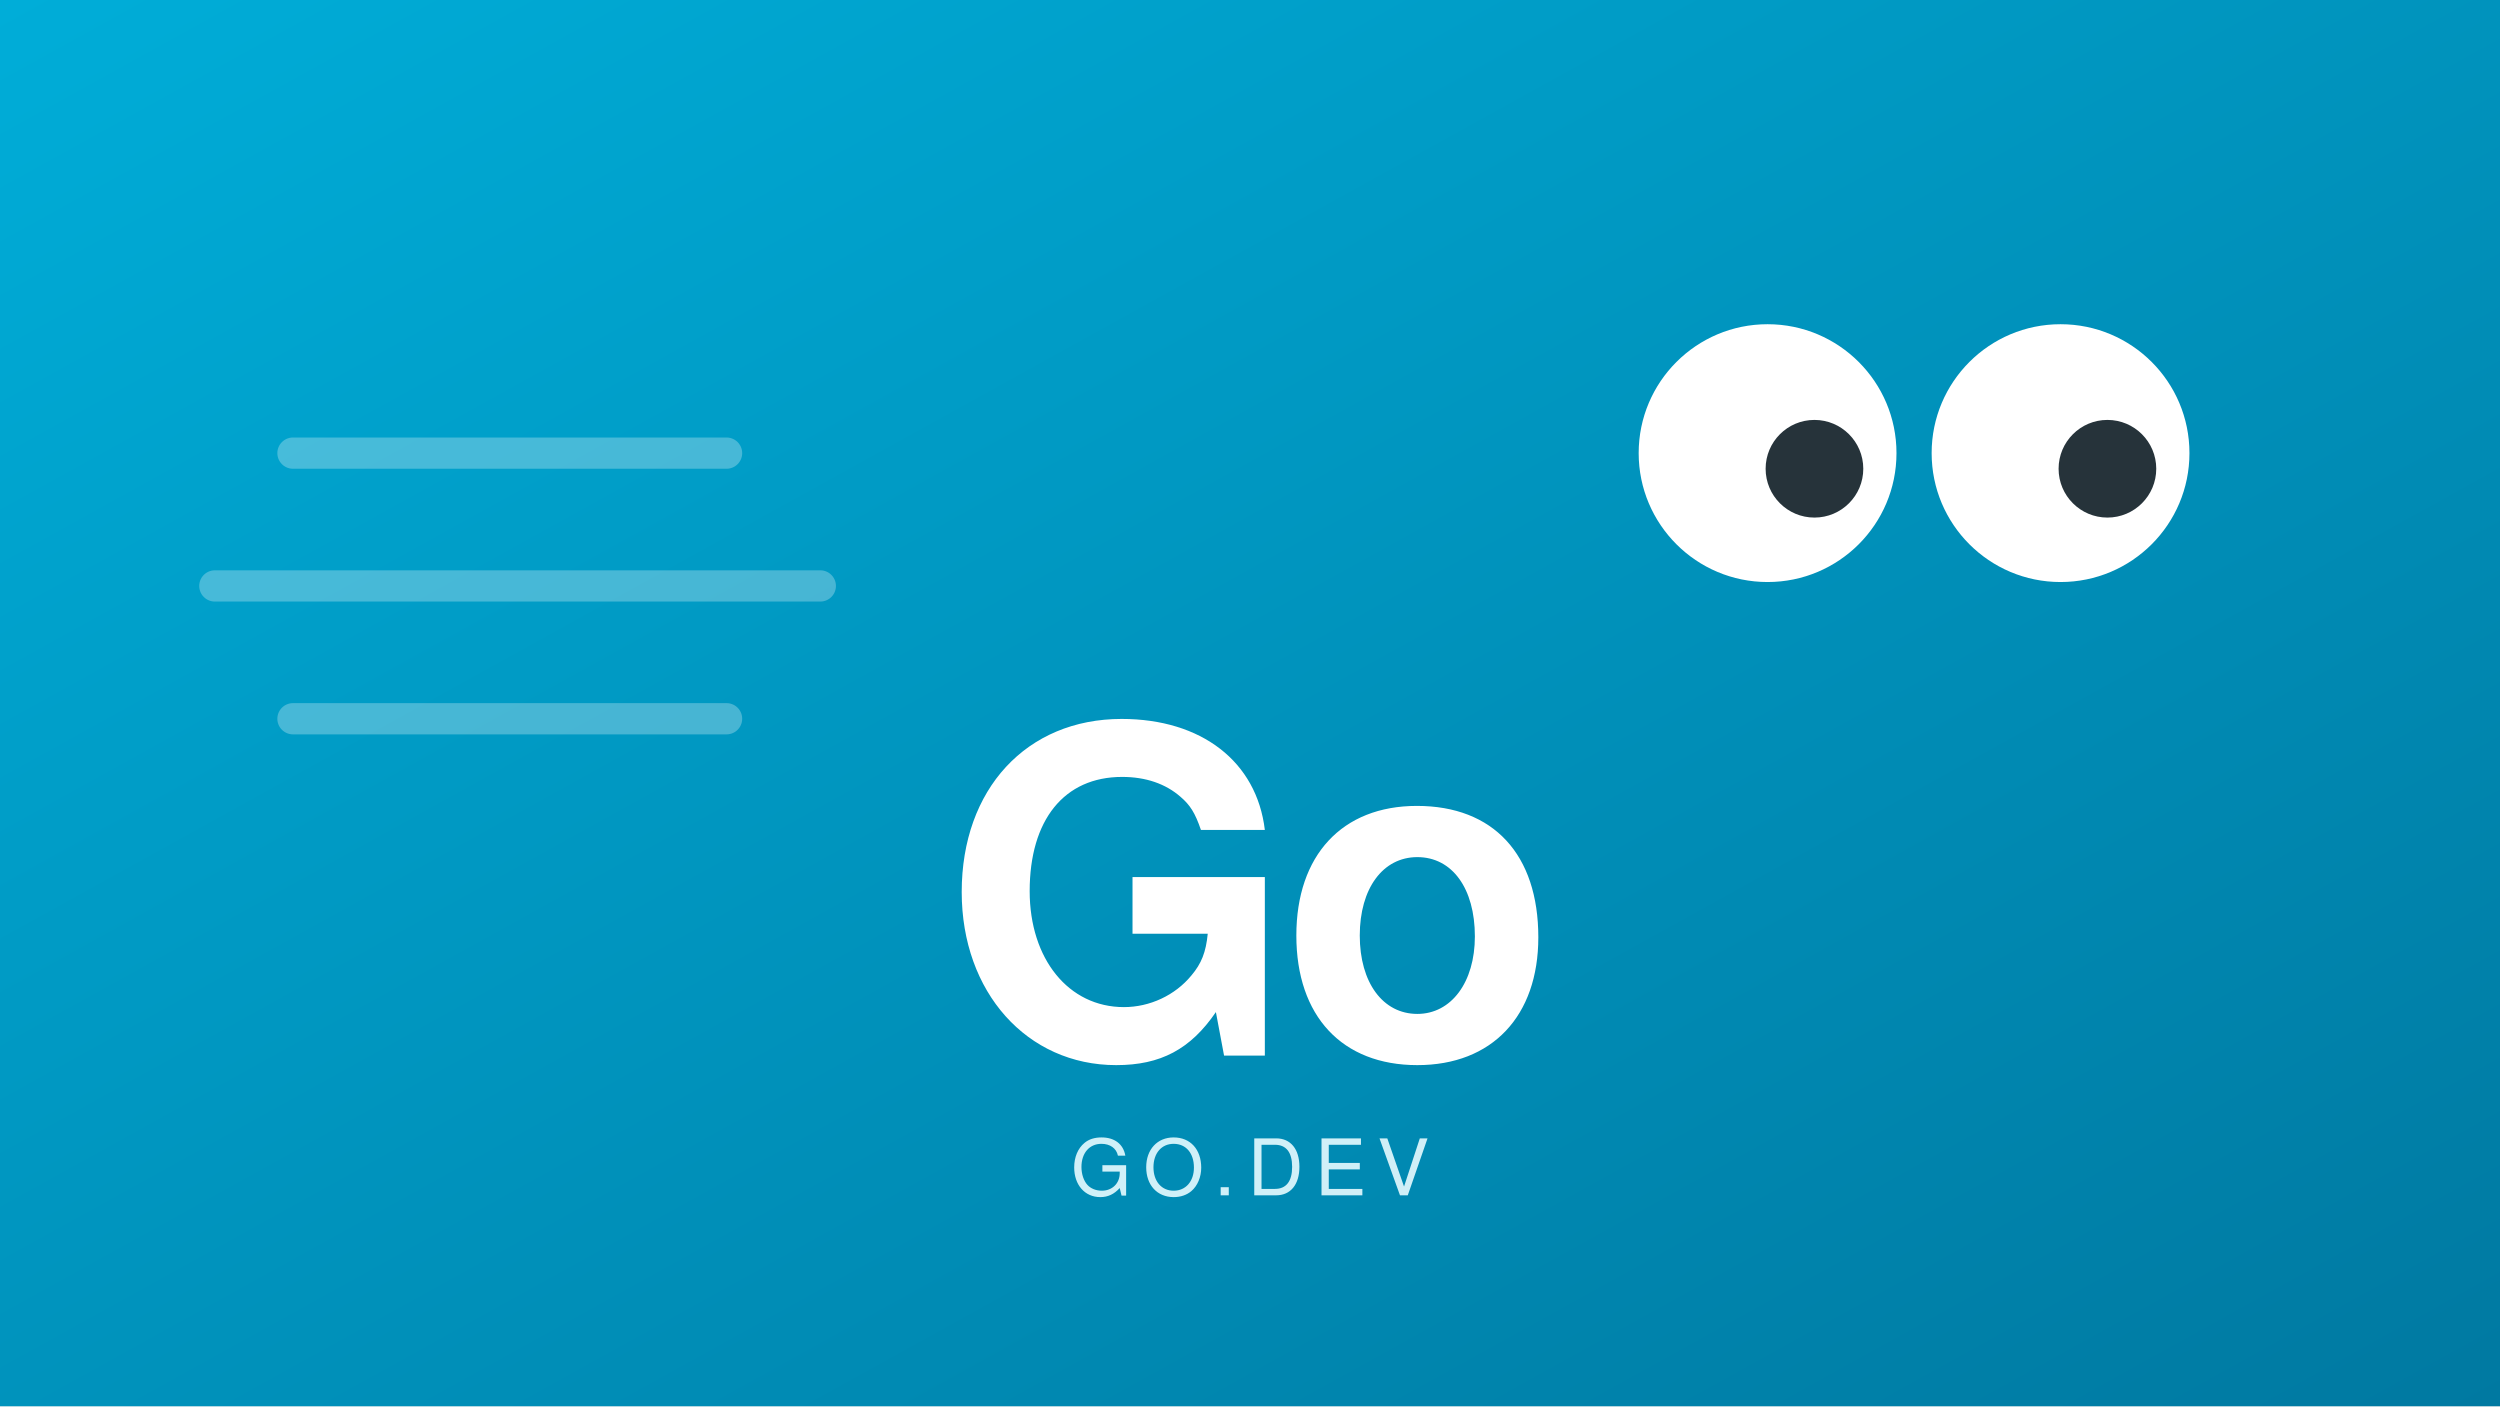
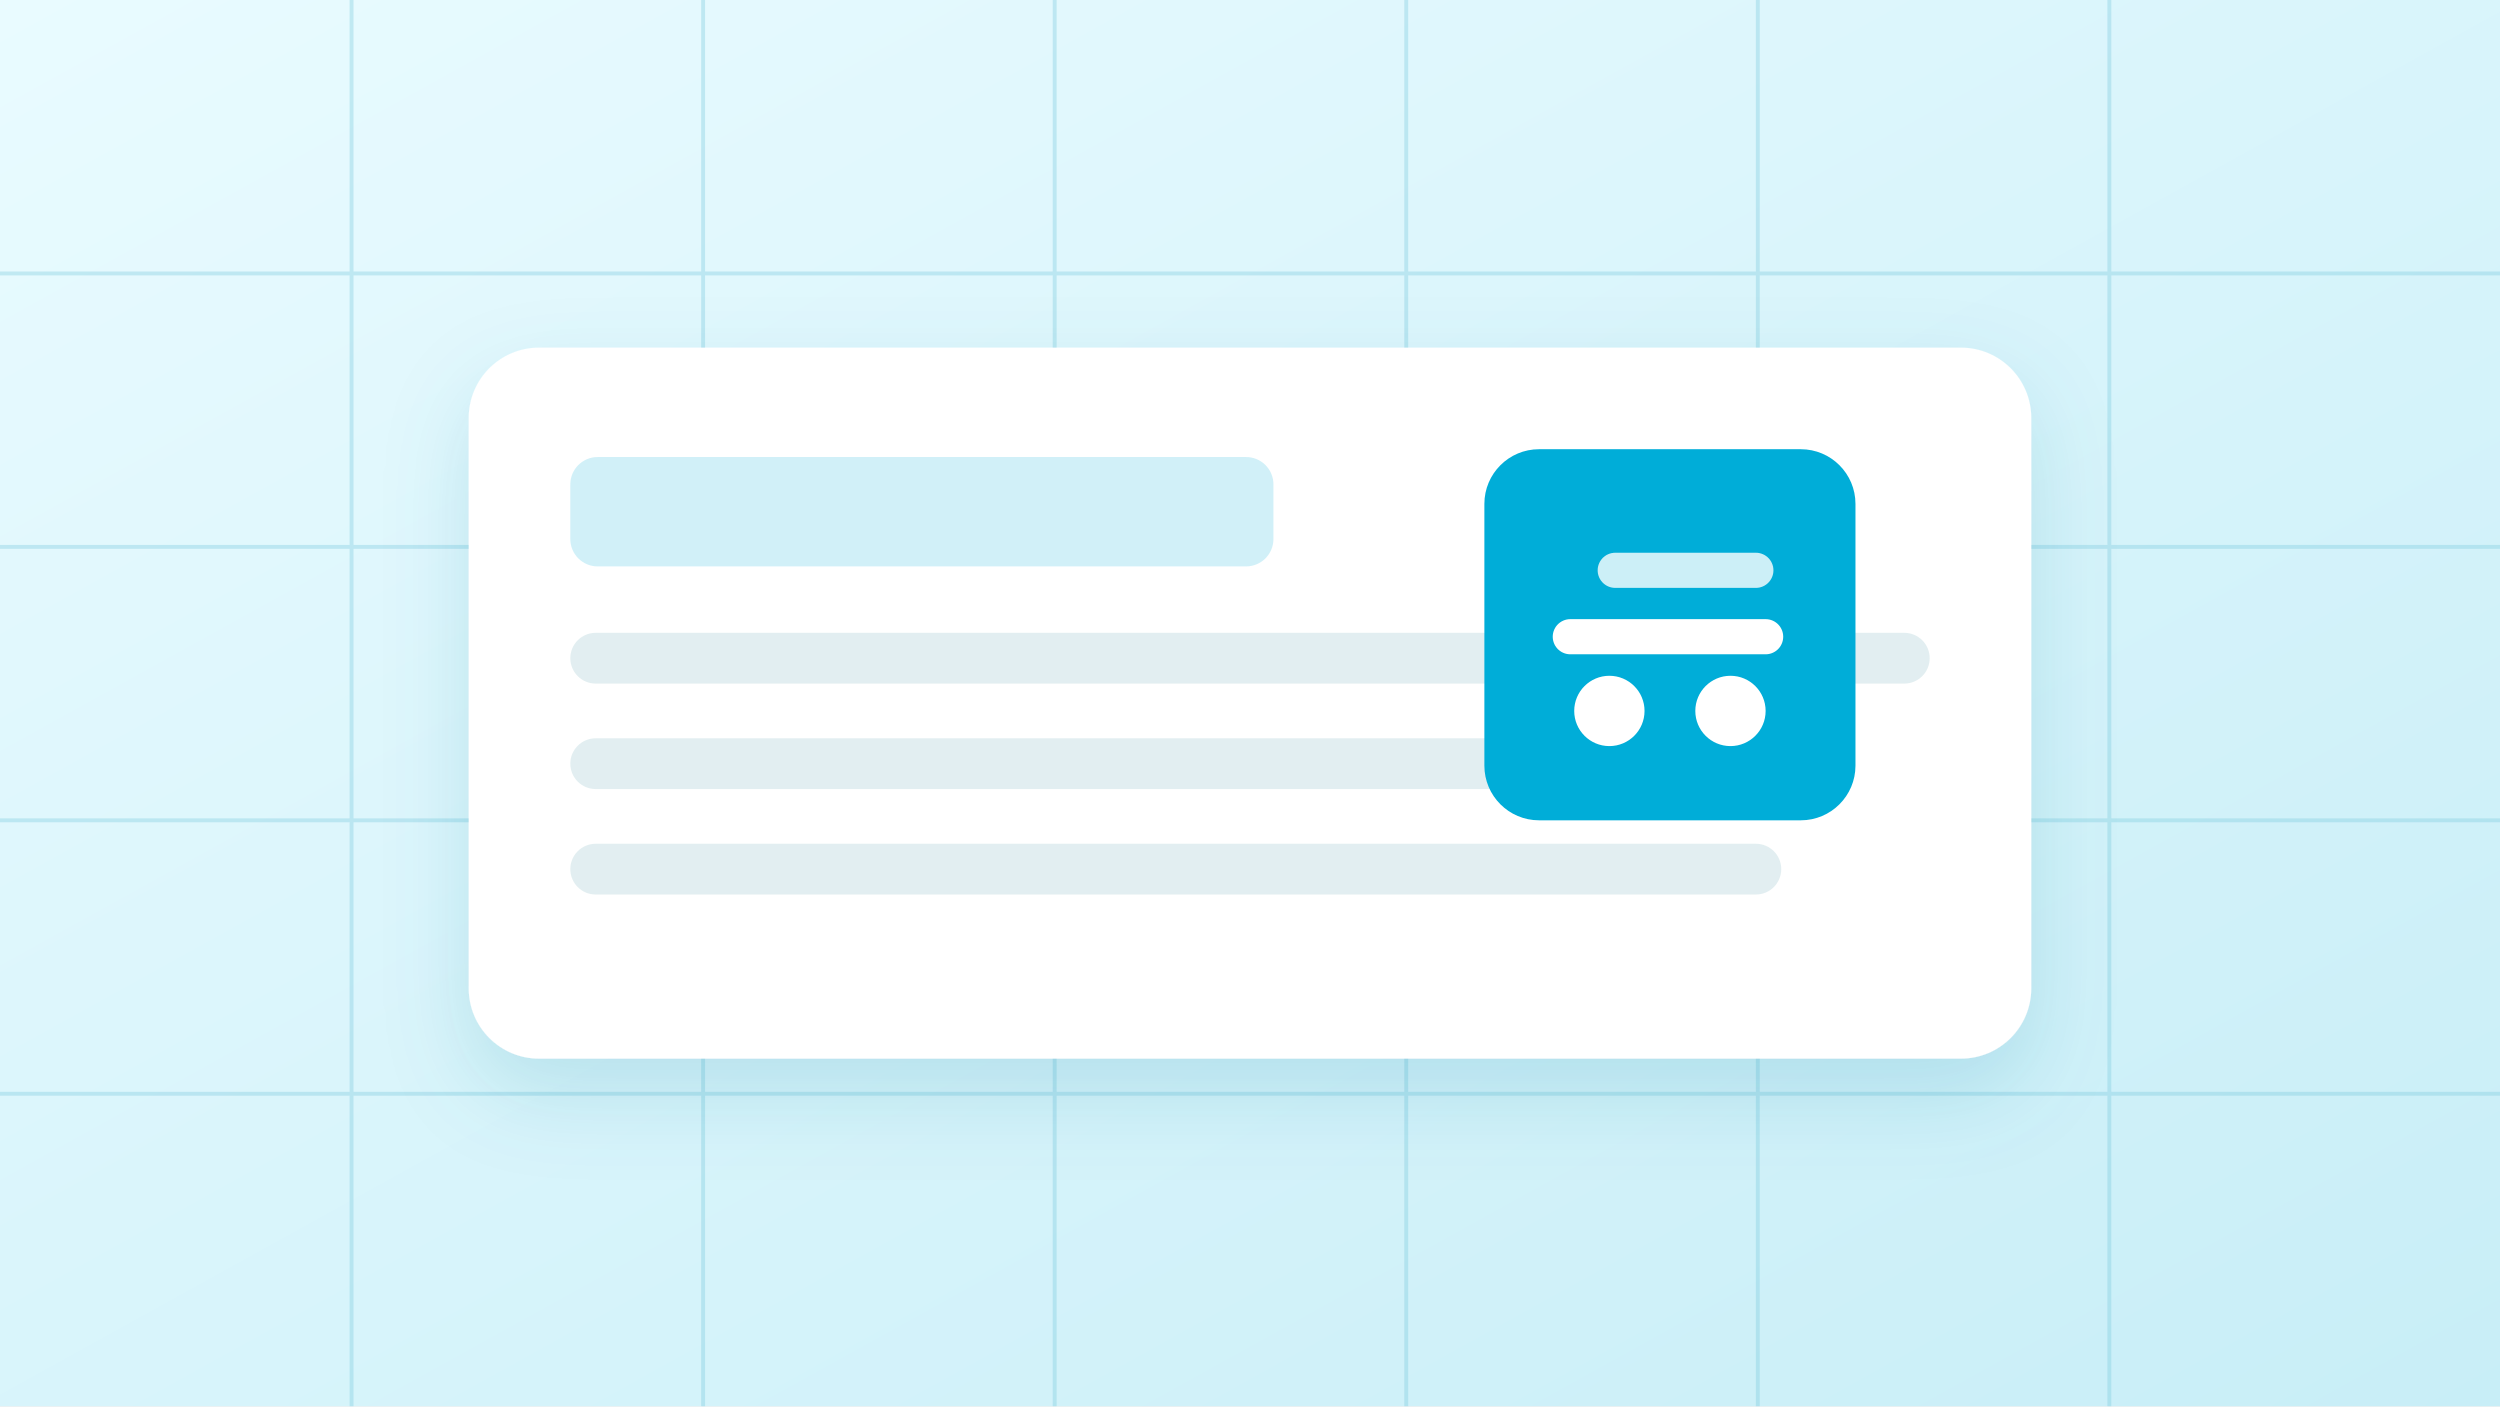
- <svg xmlns="http://www.w3.org/2000/svg" viewBox="0 0 1280 720" role="img" aria-label="Go">
+ <svg xmlns="http://www.w3.org/2000/svg" viewBox="0 0 1280 720" role="img" aria-label="Go runtime">
  <defs>
    <linearGradient id="bg" x1="0" y1="0" x2="1" y2="1">
-       <stop offset="0" stop-color="#00ADD8" />
-       <stop offset="1" stop-color="#0079A1" />
+       <stop offset="0" stop-color="#e9fbff" />
+       <stop offset="1" stop-color="#c8eef7" />
    </linearGradient>
+     <filter id="shadow" x="-20%" y="-20%" width="140%" height="140%">
+       <feDropShadow dx="0" dy="18" stdDeviation="22" flood-color="#0079a1" flood-opacity=".16" />
+     </filter>
  </defs>
-   <rect width="1280" height="720" fill="url(#bg)" />
-   <g stroke="#ffffff" stroke-opacity=".28" stroke-width="16" stroke-linecap="round">
-     <line x1="150" y1="232" x2="372" y2="232" />
-     <line x1="110" y1="300" x2="420" y2="300" />
-     <line x1="150" y1="368" x2="372" y2="368" />
+   <rect width="1280" height="720" rx="0" fill="url(#bg)" />
+   <g stroke="#79c8dc" stroke-width="2" opacity=".35">
+     <path d="M0 140H1280M0 280H1280M0 420H1280M0 560H1280" />
+     <path d="M180 0V720M360 0V720M540 0V720M720 0V720M900 0V720M1080 0V720" />
  </g>
-   <g transform="translate(905 232)" fill="#ffffff">
-     <circle cx="0" cy="0" r="66" />
-     <circle cx="150" cy="0" r="66" />
-     <circle cx="24" cy="8" r="25" fill="#26333a" />
-     <circle cx="174" cy="8" r="25" fill="#26333a" />
+   <g filter="url(#shadow)">
+     <rect x="240" y="178" width="800" height="364" rx="36" fill="#fff" />
+     <rect x="292" y="234" width="360" height="56" rx="14" fill="#00add8" opacity=".18" />
+     <rect x="292" y="324" width="696" height="26" rx="13" fill="#0b7285" opacity=".12" />
+     <rect x="292" y="378" width="548" height="26" rx="13" fill="#0b7285" opacity=".12" />
+     <rect x="292" y="432" width="620" height="26" rx="13" fill="#0b7285" opacity=".12" />
+     <g transform="translate(760 230)">
+       <rect x="0" y="0" width="190" height="190" rx="28" fill="#00add8" />
+       <path d="M44 96h100" stroke="#fff" stroke-width="18" stroke-linecap="round" />
+       <path d="M67 62h72" stroke="#fff" stroke-width="18" stroke-linecap="round" opacity=".8" />
+       <circle cx="64" cy="134" r="18" fill="#fff" />
+       <circle cx="126" cy="134" r="18" fill="#fff" />
+     </g>
  </g>
-   <text x="640" y="540" text-anchor="middle" font-family="-apple-system, BlinkMacSystemFont, 'Segoe UI', Helvetica, Arial, sans-serif" font-size="232" font-weight="800" letter-spacing="-8" fill="#ffffff">Go</text>
-   <text x="640" y="612" text-anchor="middle" font-family="-apple-system, BlinkMacSystemFont, 'Segoe UI', Helvetica, Arial, sans-serif" font-size="40" font-weight="500" letter-spacing="6" fill="#e7fbff" fill-opacity=".9">GO.DEV</text>
</svg>
